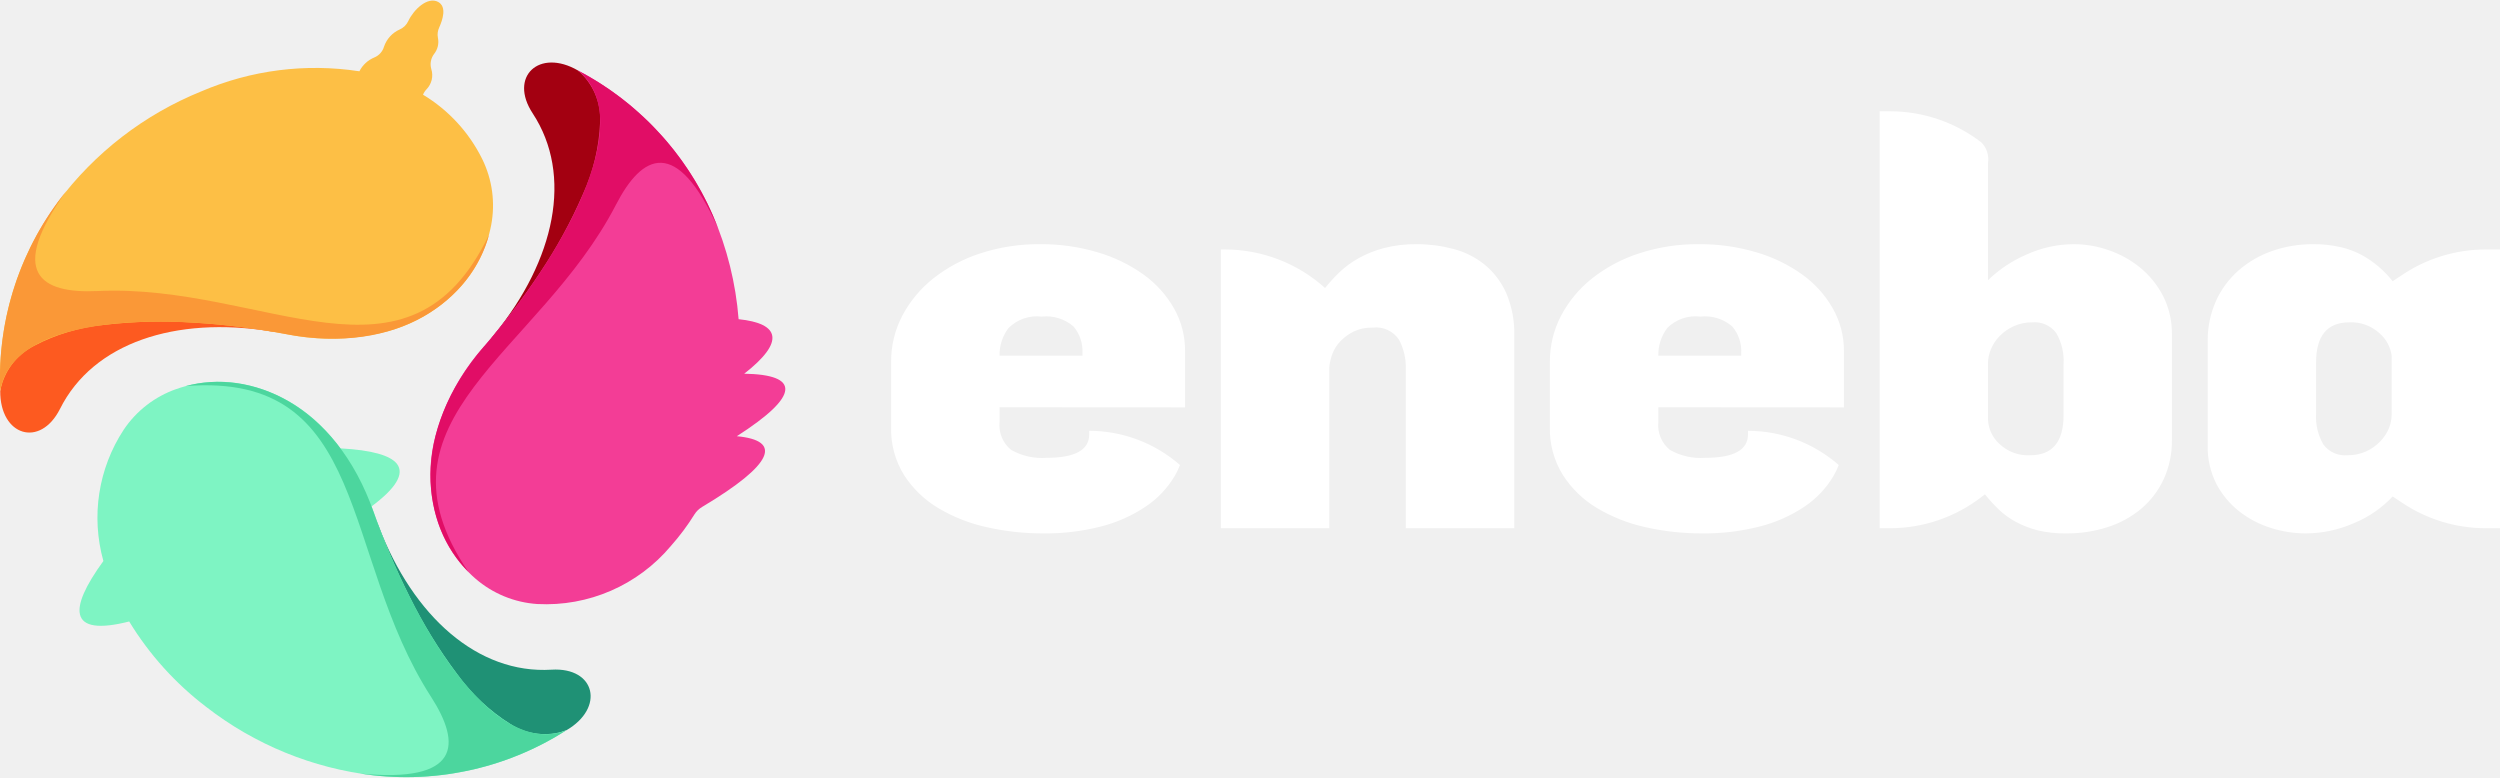
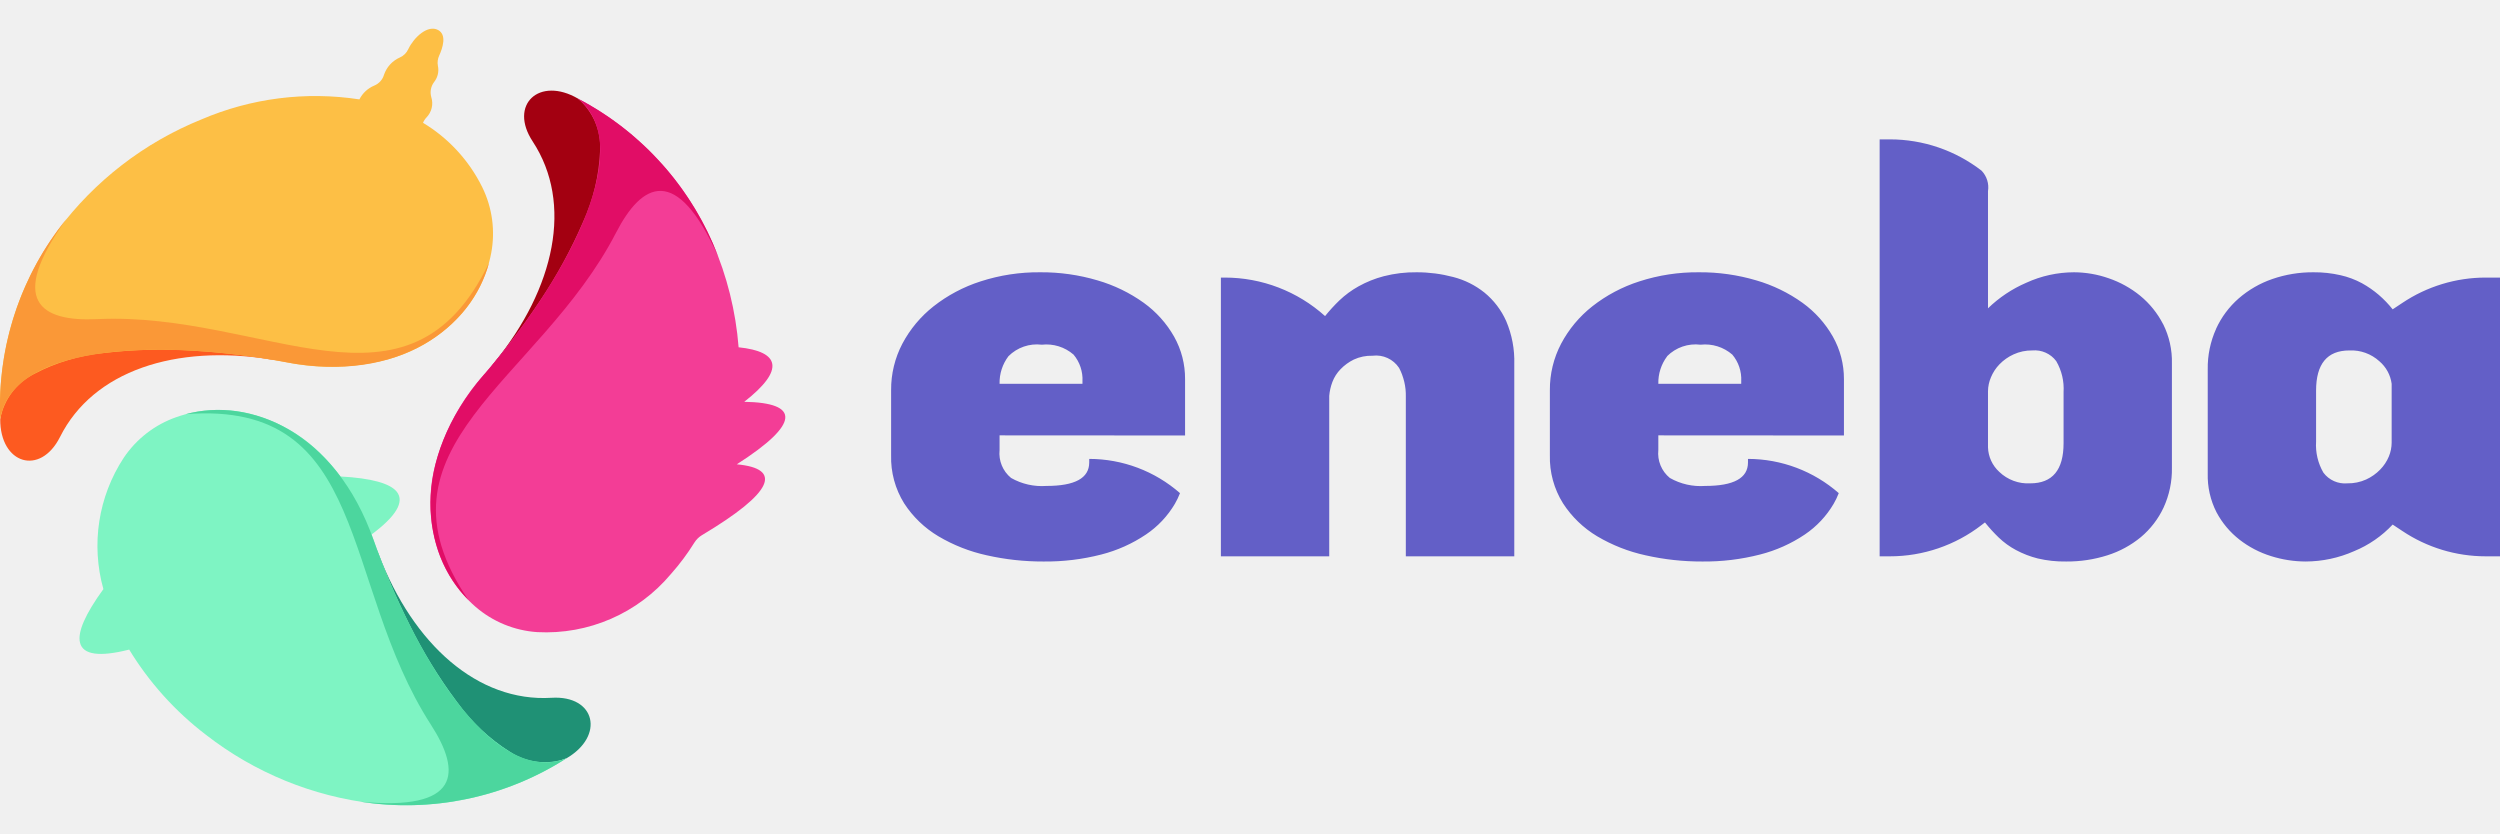
- <svg xmlns="http://www.w3.org/2000/svg" viewBox="0 0 221.97 69">
+ <svg xmlns="http://www.w3.org/2000/svg" width="120" height="40" viewBox="0 0 221.97 69">
  <path fill="#fd5a20" d="M.02 34.72C0 38.71 3.57 39.8 5.33 36.3c2.94-5.87 10.27-8.24 18.69-6.88 7.34 1.19-20.9-16.14-24 5.3z" />
  <path fill="#fdbf45" d="M42.82 14.13a13.79 13.79 0 0 0-5.26-5.72 1.49 1.49 0 0 1 .3-.47 1.8 1.8 0 0 0 .43-1.82 1.52 1.52 0 0 1 .26-1.34 1.72 1.72 0 0 0 .33-1.43 1.49 1.49 0 0 1 .12-.92c.3-.67.69-1.83-.1-2.26-.94-.5-2.17.68-2.65 1.7a1.48 1.48 0 0 1-.75.74 2.58 2.58 0 0 0-1.4 1.52 1.49 1.49 0 0 1-.86.97 2.59 2.59 0 0 0-1.33 1.23 25.7 25.7 0 0 0-14.03 1.78 29.89 29.89 0 0 0-12.75 9.84A26.38 26.38 0 0 0 .02 34.72a5.65 5.65 0 0 1 3-4.01 16.92 16.92 0 0 1 6.27-1.87 43.7 43.7 0 0 1 7.97-.19 64.39 64.39 0 0 1 8.09 1 19.52 19.52 0 0 0 9.2-.27 13.57 13.57 0 0 0 6.2-3.76 11.33 11.33 0 0 0 2.86-5.63 9.33 9.33 0 0 0-.79-5.86z" />
  <path fill="#fa9837" d="M25.35 29.66c10.1 1.92 16.54-3.13 18.07-8.82-7.13 14.87-19.84 4.3-34.78 5-5.05.24-7.99-1.6-2.75-8.88A26.39 26.39 0 0 0 .02 34.72c1.1-7 15.16-6.99 25.33-5.06z" />
  <path fill="#a30011" d="M51.32 6.26c-3.44-2-6.18.54-4.02 3.81 3.6 5.49 1.98 13.01-3.41 19.62-4.7 5.76 24.43-10 7.43-23.43z" />
  <path fill="#f33d96" d="M66.08 33.18c3.64-2.84 3.17-4.46-.5-4.84a29 29 0 0 0-2.3-9.26A26.38 26.38 0 0 0 51.31 6.26a5.64 5.64 0 0 1 1.97 4.6 16.92 16.92 0 0 1-1.52 6.37 43.7 43.7 0 0 1-3.83 7 64.39 64.39 0 0 1-4.93 6.5 19.52 19.52 0 0 0-4.37 8.1 13.57 13.57 0 0 0 .16 7.25 11.33 11.33 0 0 0 3.43 5.3 9.33 9.33 0 0 0 5.48 2.25 14.48 14.48 0 0 0 11.87-5.16 20.46 20.46 0 0 0 2.09-2.8 2.02 2.02 0 0 1 .68-.66c6.37-3.8 7.14-5.9 3.08-6.28 5.66-3.62 5.6-5.47.65-5.55z" />
  <path fill="#e10d66" d="M43.01 30.72c-6.72 7.79-5.57 15.89-1.42 20.06-9.29-13.62 6.23-19.32 13.1-32.6 2.32-4.5 5.38-6.12 9.06 2.07A26.39 26.39 0 0 0 51.32 6.26c5.5 4.47-1.54 16.63-8.3 24.46z" />
  <path fill="#1f9175" d="M50.27 64.85c3.46-2 2.61-5.63-1.3-5.39-6.55.4-12.28-4.74-15.33-12.7C31 39.8 30.17 72.91 50.27 64.84z" />
  <path fill="#7ef4c3" d="M45.3 64.27a16.92 16.92 0 0 1-4.76-4.49 43.7 43.7 0 0 1-4.17-6.8 64.38 64.38 0 0 1-3.19-7.5l-.19-.52c2.17-1.61 2.94-2.89 2.25-3.78-.59-.75-2.24-1.22-5.01-1.37a16.65 16.65 0 0 0-1.9-2.16 13.57 13.57 0 0 0-6.37-3.46 11.33 11.33 0 0 0-6.3.35 9.33 9.33 0 0 0-4.68 3.62 14.24 14.24 0 0 0-1.8 11.65c-1.62 2.23-2.3 3.81-2.08 4.74.25 1.1 1.74 1.3 4.37.63a27.55 27.55 0 0 0 6.82 7.57 29.89 29.89 0 0 0 14.92 6.1 26.38 26.38 0 0 0 17.06-4 5.64 5.64 0 0 1-4.97-.58z" />
  <path fill="#4cd69e" d="M33.18 45.48c-3.41-9.7-11.01-12.74-16.7-11.2 16.44-1.3 13.67 15 21.78 27.57 2.74 4.25 2.63 7.7-6.3 6.83a26.39 26.39 0 0 0 18.31-3.83c-6.6 2.55-13.65-9.6-17.09-19.37z" />
-   <path d="M117.65 25.57a14.85 14.85 0 0 1 1.27-1.39 8.4 8.4 0 0 1 1.7-1.25 9.58 9.58 0 0 1 2.24-.9 11.21 11.21 0 0 1 2.93-.35 12.61 12.61 0 0 1 3.24.42 7.36 7.36 0 0 1 2.78 1.39 6.9 6.9 0 0 1 1.92 2.52 9.07 9.07 0 0 1 .72 3.82V46.9h-9.63V32.74a5.22 5.22 0 0 0-.6-2.57 2.45 2.45 0 0 0-2.36-1.08 3.69 3.69 0 0 0-1.66.34 4.22 4.22 0 0 0-1.18.86 3.29 3.29 0 0 0-.72 1.13 4.53 4.53 0 0 0-.28 1.23V46.9h-9.62V22.15h.34a13.3 13.3 0 0 1 8.91 3.42zM192.06 26.29a7.98 7.98 0 0 0-2.04-2.53 9.05 9.05 0 0 0-2.8-1.55 9.43 9.43 0 0 0-3.07-.53 10.22 10.22 0 0 0-4.24.93 11.29 11.29 0 0 0-3.4 2.27v-10.4a2.14 2.14 0 0 0-.57-1.82 13.3 13.3 0 0 0-8.14-2.78h-.91V46.9h.91a13.3 13.3 0 0 0 8.14-2.78l.3-.23a14.11 14.11 0 0 0 1.22 1.34 6.93 6.93 0 0 0 1.53 1.11 8.49 8.49 0 0 0 1.94.75 10.26 10.26 0 0 0 2.52.27 11.78 11.78 0 0 0 3.66-.55 8.85 8.85 0 0 0 2.98-1.62 7.66 7.66 0 0 0 2.01-2.62 8.12 8.12 0 0 0 .74-3.54v-9.25a7.43 7.43 0 0 0-.78-3.5zm-8.84 10.57q0 3.56-2.96 3.56a3.67 3.67 0 0 1-2.75-1.02 3.08 3.08 0 0 1-1-2.17v-5a3.24 3.24 0 0 1 .26-1.22 3.69 3.69 0 0 1 .76-1.16 4.13 4.13 0 0 1 1.25-.88 3.88 3.88 0 0 1 1.66-.35 2.39 2.39 0 0 1 2.13.95 4.87 4.87 0 0 1 .65 2.75zM196.76 26.7a8.01 8.01 0 0 1 2.01-2.7 9.03 9.03 0 0 1 2.98-1.72 10.94 10.94 0 0 1 3.66-.6 10.36 10.36 0 0 1 2.4.26 7.45 7.45 0 0 1 1.9.71 8.97 8.97 0 0 1 1.5 1.04 9.6 9.6 0 0 1 1.23 1.28l.86-.57a13.3 13.3 0 0 1 7.4-2.25h1.27V46.9h-1.27a13.3 13.3 0 0 1-7.4-2.25l-.86-.57a9.78 9.78 0 0 1-3.42 2.36 10.7 10.7 0 0 1-4.3.92 10.24 10.24 0 0 1-3.08-.48 8.81 8.81 0 0 1-2.8-1.46 7.62 7.62 0 0 1-2.04-2.43 7.16 7.16 0 0 1-.78-3.45V30.3a8.43 8.43 0 0 1 .74-3.59zm13.32 13.38a4.14 4.14 0 0 0 1.25-.88 3.68 3.68 0 0 0 .77-1.16 3.24 3.24 0 0 0 .25-1.23v-5.23a3.17 3.17 0 0 0-1.09-2 3.7 3.7 0 0 0-2.66-.96q-2.96 0-2.96 3.57v4.53a4.87 4.87 0 0 0 .65 2.75 2.39 2.39 0 0 0 2.13.95 3.88 3.88 0 0 0 1.66-.34zM163.72 36.17v-5a7.6 7.6 0 0 0-.98-3.77 9.45 9.45 0 0 0-2.7-3.01 13.5 13.5 0 0 0-4.1-1.99 17.43 17.43 0 0 0-5.09-.72 16.65 16.65 0 0 0-5.3.81 13.36 13.36 0 0 0-4.18 2.22 10.43 10.43 0 0 0-2.76 3.31 8.73 8.73 0 0 0-1 4.12v5.78a7.69 7.69 0 0 0 1.17 4.28 9.29 9.29 0 0 0 3.03 2.92 14.48 14.48 0 0 0 4.3 1.69 22.47 22.47 0 0 0 5.02.55 19.7 19.7 0 0 0 5.14-.62 12.74 12.74 0 0 0 3.98-1.78 8.45 8.45 0 0 0 2.56-2.73 6.76 6.76 0 0 0 .45-.94 12.25 12.25 0 0 0-8.06-3.04v.32q0 2.08-3.8 2.08a5.52 5.52 0 0 1-3.14-.71 2.82 2.82 0 0 1-1.02-2.48v-1.3zm-15.7-7.04a3.57 3.57 0 0 1 2.97-1.02 3.68 3.68 0 0 1 2.82.88 3.4 3.4 0 0 1 .79 2.36v.23h-7.36a3.9 3.9 0 0 1 .79-2.45zM105.22 36.17v-5a7.6 7.6 0 0 0-.97-3.77 9.45 9.45 0 0 0-2.7-3.01 13.5 13.5 0 0 0-4.1-1.99 17.43 17.43 0 0 0-5.09-.72 16.65 16.65 0 0 0-5.3.81 13.36 13.36 0 0 0-4.18 2.22 10.43 10.43 0 0 0-2.76 3.31 8.73 8.73 0 0 0-1 4.12v5.78a7.69 7.69 0 0 0 1.16 4.28 9.29 9.29 0 0 0 3.04 2.92 14.48 14.48 0 0 0 4.3 1.69 22.47 22.47 0 0 0 5.02.55 19.7 19.7 0 0 0 5.14-.62 12.74 12.74 0 0 0 3.97-1.78 8.45 8.45 0 0 0 2.57-2.73 6.76 6.76 0 0 0 .45-.94 12.25 12.25 0 0 0-8.06-3.04v.32q0 2.08-3.8 2.08a5.52 5.52 0 0 1-3.14-.71 2.82 2.82 0 0 1-1.02-2.48v-1.3zm-15.68-7.04a3.57 3.57 0 0 1 2.96-1.02 3.68 3.68 0 0 1 2.82.88 3.4 3.4 0 0 1 .79 2.36v.23h-7.36a3.9 3.9 0 0 1 .79-2.45z" fill="#FFF" />
+   <path d="M117.65 25.57a14.85 14.85 0 0 1 1.27-1.39 8.4 8.4 0 0 1 1.7-1.25 9.58 9.58 0 0 1 2.24-.9 11.21 11.21 0 0 1 2.93-.35 12.61 12.61 0 0 1 3.24.42 7.36 7.36 0 0 1 2.78 1.39 6.9 6.9 0 0 1 1.92 2.52 9.07 9.07 0 0 1 .72 3.82V46.9h-9.63V32.74a5.22 5.22 0 0 0-.6-2.57 2.45 2.45 0 0 0-2.36-1.08 3.69 3.69 0 0 0-1.66.34 4.22 4.22 0 0 0-1.18.86 3.29 3.29 0 0 0-.72 1.13 4.53 4.53 0 0 0-.28 1.23V46.9h-9.62V22.15h.34a13.3 13.3 0 0 1 8.91 3.42zM192.06 26.29a7.98 7.98 0 0 0-2.04-2.53 9.05 9.05 0 0 0-2.8-1.55 9.43 9.43 0 0 0-3.07-.53 10.22 10.22 0 0 0-4.24.93 11.29 11.29 0 0 0-3.4 2.27v-10.4a2.14 2.14 0 0 0-.57-1.82 13.3 13.3 0 0 0-8.14-2.78h-.91V46.9h.91a13.3 13.3 0 0 0 8.14-2.78l.3-.23a14.11 14.11 0 0 0 1.22 1.34 6.93 6.93 0 0 0 1.53 1.11 8.49 8.49 0 0 0 1.94.75 10.26 10.26 0 0 0 2.52.27 11.78 11.78 0 0 0 3.66-.55 8.85 8.85 0 0 0 2.98-1.62 7.66 7.66 0 0 0 2.01-2.62 8.12 8.12 0 0 0 .74-3.54v-9.25a7.43 7.43 0 0 0-.78-3.5zm-8.84 10.57q0 3.56-2.96 3.56a3.67 3.67 0 0 1-2.75-1.02 3.08 3.08 0 0 1-1-2.17v-5a3.24 3.24 0 0 1 .26-1.22 3.69 3.69 0 0 1 .76-1.16 4.13 4.13 0 0 1 1.25-.88 3.88 3.88 0 0 1 1.66-.35 2.39 2.39 0 0 1 2.13.95 4.87 4.87 0 0 1 .65 2.75zM196.76 26.7a8.01 8.01 0 0 1 2.01-2.7 9.03 9.03 0 0 1 2.98-1.72 10.94 10.94 0 0 1 3.66-.6 10.36 10.36 0 0 1 2.4.26 7.45 7.45 0 0 1 1.9.71 8.97 8.97 0 0 1 1.5 1.04 9.6 9.6 0 0 1 1.23 1.28l.86-.57a13.3 13.3 0 0 1 7.4-2.25h1.27V46.9h-1.27a13.3 13.3 0 0 1-7.4-2.25l-.86-.57a9.78 9.78 0 0 1-3.42 2.36 10.7 10.7 0 0 1-4.3.92 10.24 10.24 0 0 1-3.08-.48 8.81 8.81 0 0 1-2.8-1.46 7.62 7.62 0 0 1-2.04-2.43 7.16 7.16 0 0 1-.78-3.45V30.3a8.43 8.43 0 0 1 .74-3.59zm13.32 13.38a4.14 4.14 0 0 0 1.25-.88 3.68 3.68 0 0 0 .77-1.16 3.24 3.24 0 0 0 .25-1.23v-5.23a3.17 3.17 0 0 0-1.09-2 3.7 3.7 0 0 0-2.66-.96q-2.96 0-2.96 3.57v4.53a4.87 4.87 0 0 0 .65 2.75 2.39 2.39 0 0 0 2.13.95 3.88 3.88 0 0 0 1.66-.34zM163.72 36.17v-5a7.6 7.6 0 0 0-.98-3.77 9.45 9.45 0 0 0-2.7-3.01 13.5 13.5 0 0 0-4.1-1.99 17.43 17.43 0 0 0-5.09-.72 16.65 16.65 0 0 0-5.3.81 13.36 13.36 0 0 0-4.18 2.22 10.43 10.43 0 0 0-2.76 3.31 8.73 8.73 0 0 0-1 4.12v5.78a7.69 7.69 0 0 0 1.17 4.28 9.29 9.29 0 0 0 3.03 2.92 14.48 14.48 0 0 0 4.3 1.69 22.47 22.47 0 0 0 5.02.55 19.7 19.7 0 0 0 5.14-.62 12.74 12.74 0 0 0 3.98-1.78 8.45 8.45 0 0 0 2.56-2.73 6.76 6.76 0 0 0 .45-.94 12.25 12.25 0 0 0-8.06-3.04v.32q0 2.08-3.8 2.08a5.52 5.52 0 0 1-3.14-.71 2.82 2.82 0 0 1-1.02-2.48v-1.3zm-15.7-7.04a3.57 3.57 0 0 1 2.97-1.02 3.68 3.68 0 0 1 2.82.88 3.4 3.4 0 0 1 .79 2.36v.23h-7.36a3.9 3.9 0 0 1 .79-2.45zM105.22 36.17v-5a7.6 7.6 0 0 0-.97-3.77 9.45 9.45 0 0 0-2.7-3.01 13.5 13.5 0 0 0-4.1-1.99 17.43 17.43 0 0 0-5.09-.72 16.65 16.65 0 0 0-5.3.81 13.36 13.36 0 0 0-4.18 2.22 10.43 10.43 0 0 0-2.76 3.31 8.73 8.73 0 0 0-1 4.12v5.78a7.69 7.69 0 0 0 1.16 4.28 9.29 9.29 0 0 0 3.04 2.92 14.48 14.48 0 0 0 4.3 1.69 22.47 22.47 0 0 0 5.02.55 19.7 19.7 0 0 0 5.14-.62 12.74 12.74 0 0 0 3.97-1.78 8.45 8.45 0 0 0 2.57-2.73 6.76 6.76 0 0 0 .45-.94 12.25 12.25 0 0 0-8.06-3.04v.32q0 2.08-3.8 2.08a5.52 5.52 0 0 1-3.14-.71 2.82 2.82 0 0 1-1.02-2.48v-1.3zm-15.68-7.04a3.57 3.57 0 0 1 2.96-1.02 3.68 3.68 0 0 1 2.82.88 3.4 3.4 0 0 1 .79 2.36v.23h-7.36a3.9 3.9 0 0 1 .79-2.45z" fill="#635FC7" />
</svg>
